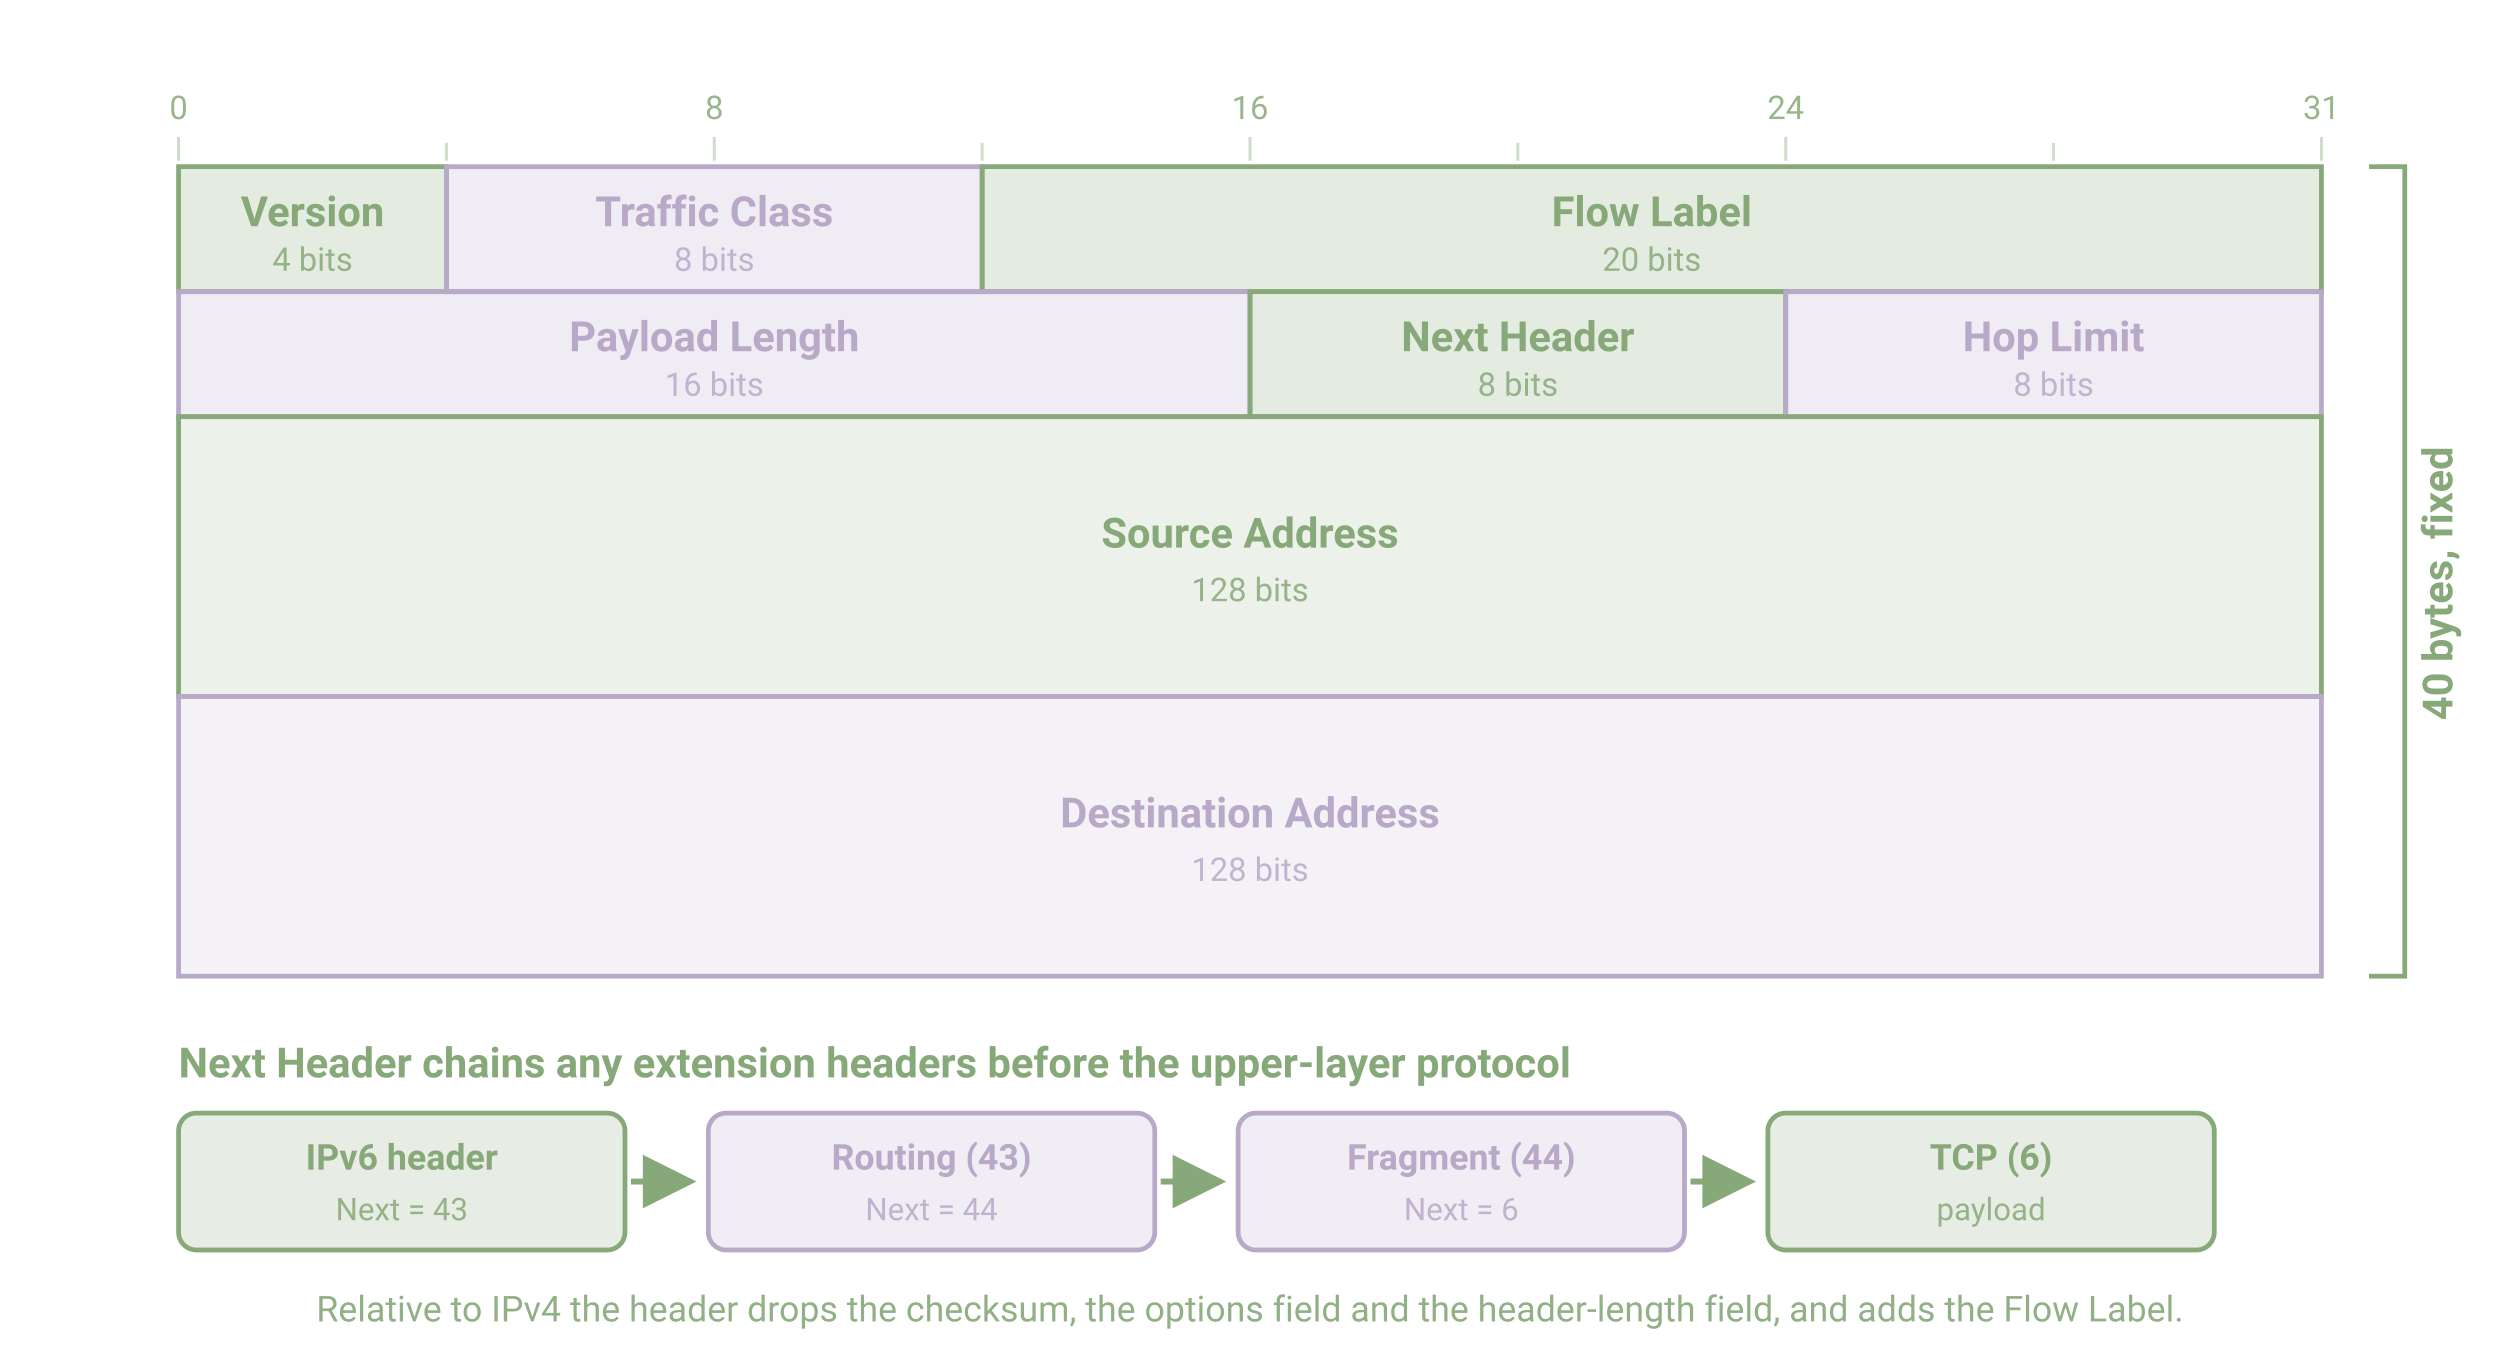
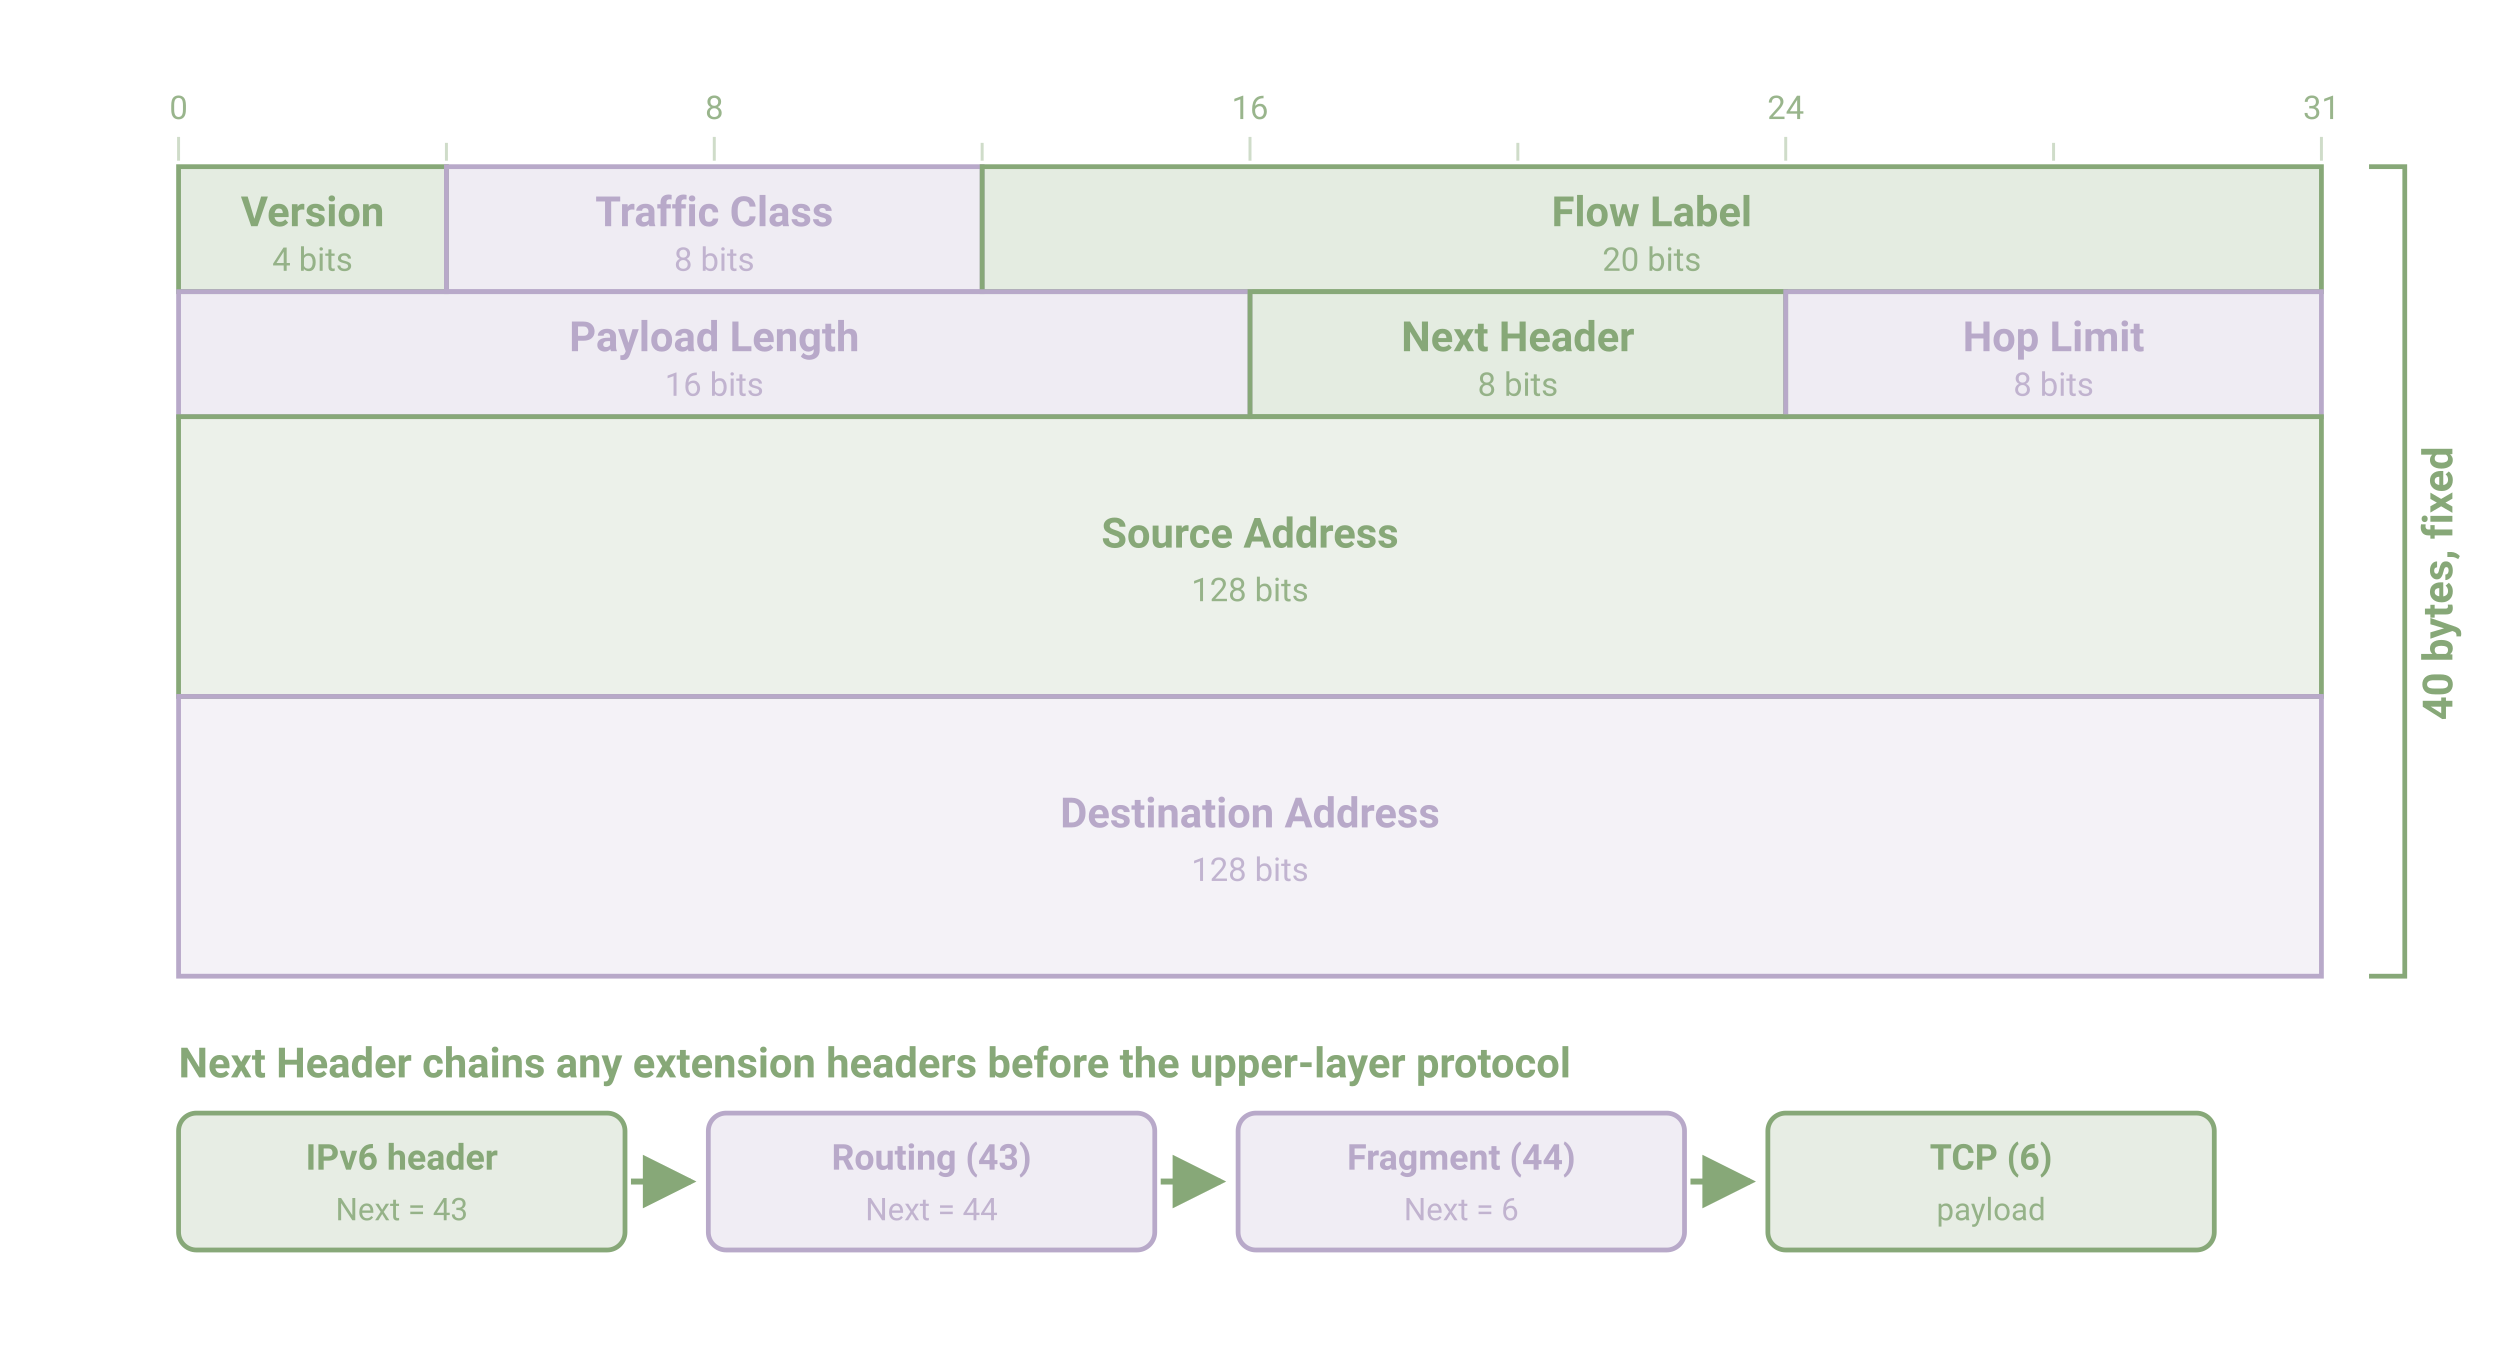
<svg xmlns="http://www.w3.org/2000/svg" width="840" height="455" viewBox="0 0 840 455" role="img" aria-labelledby="t d">
  <defs>
    <marker id="as" markerWidth="9" markerHeight="9" refX="8" refY="4.5" orient="auto">
      <path d="M0,0 L9,4.5 L0,9 Z" fill="#87A878" />
    </marker>
  </defs>
  <style>
 text{font-family:'Segoe UI',system-ui,-apple-system,Roboto,Arial,sans-serif}
 .tick{font-size:11px;fill:#87A878;fill-opacity:.85}
 .fn{font-size:14px;font-weight:600}
 .fb{font-size:11px;fill-opacity:.85}
 .hd{font-size:14px;font-weight:600}
 .cap{font-size:12px;fill-opacity:.9}
 .cb{font-size:12px;font-weight:600}
 .cs{font-size:10.5px;fill-opacity:.85}
 .sg{fill:#87A878}.lv{fill:#B8A9C9}
</style>
  <g class="tick" text-anchor="middle">
    <text x="60" y="40">0</text>
    <text x="240" y="40">8</text>
    <text x="420" y="40">16</text>
    <text x="600" y="40">24</text>
    <text x="780" y="40">31</text>
  </g>
  <g stroke="#87A878" stroke-width="1" stroke-opacity=".4">
    <line x1="60" y1="46" x2="60" y2="54" />
    <line x1="150" y1="48" x2="150" y2="54" />
    <line x1="240" y1="46" x2="240" y2="54" />
    <line x1="330" y1="48" x2="330" y2="54" />
    <line x1="420" y1="46" x2="420" y2="54" />
    <line x1="510" y1="48" x2="510" y2="54" />
    <line x1="600" y1="46" x2="600" y2="54" />
    <line x1="690" y1="48" x2="690" y2="54" />
    <line x1="780" y1="46" x2="780" y2="54" />
  </g>
  <g stroke-width="1.6">
    <rect x="60" y="56" width="90" height="42" fill="#87A878" fill-opacity=".22" stroke="#87A878" />
    <rect x="150" y="56" width="180" height="42" fill="#B8A9C9" fill-opacity=".22" stroke="#B8A9C9" />
    <rect x="330" y="56" width="450" height="42" fill="#87A878" fill-opacity=".22" stroke="#87A878" />
    <rect x="60" y="98" width="360" height="42" fill="#B8A9C9" fill-opacity=".22" stroke="#B8A9C9" />
    <rect x="420" y="98" width="180" height="42" fill="#87A878" fill-opacity=".22" stroke="#87A878" />
    <rect x="600" y="98" width="180" height="42" fill="#B8A9C9" fill-opacity=".22" stroke="#B8A9C9" />
    <rect x="60" y="140" width="720" height="94" fill="#87A878" fill-opacity=".16" stroke="#87A878" />
    <rect x="60" y="234" width="720" height="94" fill="#B8A9C9" fill-opacity=".16" stroke="#B8A9C9" />
  </g>
  <g text-anchor="middle">
    <text class="fn sg" x="105" y="76">Version</text>
    <text class="fb sg" x="105" y="91">4 bits</text>
    <text class="fn lv" x="240" y="76">Traffic Class</text>
    <text class="fb lv" x="240" y="91">8 bits</text>
    <text class="fn sg" x="555" y="76">Flow Label</text>
    <text class="fb sg" x="555" y="91">20 bits</text>
    <text class="fn lv" x="240" y="118">Payload Length</text>
    <text class="fb lv" x="240" y="133">16 bits</text>
    <text class="fn sg" x="510" y="118">Next Header</text>
    <text class="fb sg" x="510" y="133">8 bits</text>
    <text class="fn lv" x="690" y="118">Hop Limit</text>
    <text class="fb lv" x="690" y="133">8 bits</text>
    <text class="fn sg" x="420" y="184">Source Address</text>
    <text class="fb sg" x="420" y="202">128 bits</text>
    <text class="fn lv" x="420" y="278">Destination Address</text>
    <text class="fb lv" x="420" y="296">128 bits</text>
  </g>
  <g stroke="#87A878" stroke-width="1.6" fill="none">
    <path d="M796 56 h12 v272 h-12" />
  </g>
  <text class="fn sg" x="824" y="196" transform="rotate(-90 824 196)" text-anchor="middle">40 bytes, fixed</text>
  <text class="hd sg" x="60" y="362">Next Header chains any extension headers before the upper-layer protocol</text>
  <g stroke-width="1.6">
    <rect x="60" y="374" width="150" height="46" rx="6" fill="#87A878" fill-opacity=".20" stroke="#87A878" />
    <rect x="238" y="374" width="150" height="46" rx="6" fill="#B8A9C9" fill-opacity=".20" stroke="#B8A9C9" />
    <rect x="416" y="374" width="150" height="46" rx="6" fill="#B8A9C9" fill-opacity=".20" stroke="#B8A9C9" />
    <rect x="594" y="374" width="150" height="46" rx="6" fill="#87A878" fill-opacity=".20" stroke="#87A878" />
  </g>
  <g stroke-width="2" marker-end="url(#as)" stroke="#87A878">
    <line x1="212" y1="397" x2="232" y2="397" />
    <line x1="390" y1="397" x2="410" y2="397" />
    <line x1="568" y1="397" x2="588" y2="397" />
  </g>
  <g text-anchor="middle">
    <text class="cb sg" x="135" y="393">IPv6 header</text>
    <text class="cs sg" x="135" y="410">Next = 43</text>
    <text class="cb lv" x="313" y="393">Routing (43)</text>
    <text class="cs lv" x="313" y="410">Next = 44</text>
    <text class="cb lv" x="491" y="393">Fragment (44)</text>
    <text class="cs lv" x="491" y="410">Next = 6</text>
    <text class="cb sg" x="669" y="393">TCP (6)</text>
    <text class="cs sg" x="669" y="410">payload</text>
  </g>
-   <text class="cap sg" x="420" y="444" text-anchor="middle">Relative to IPv4 the header drops the checksum, the options field and the header-length field, and adds the Flow Label.</text>
</svg>
